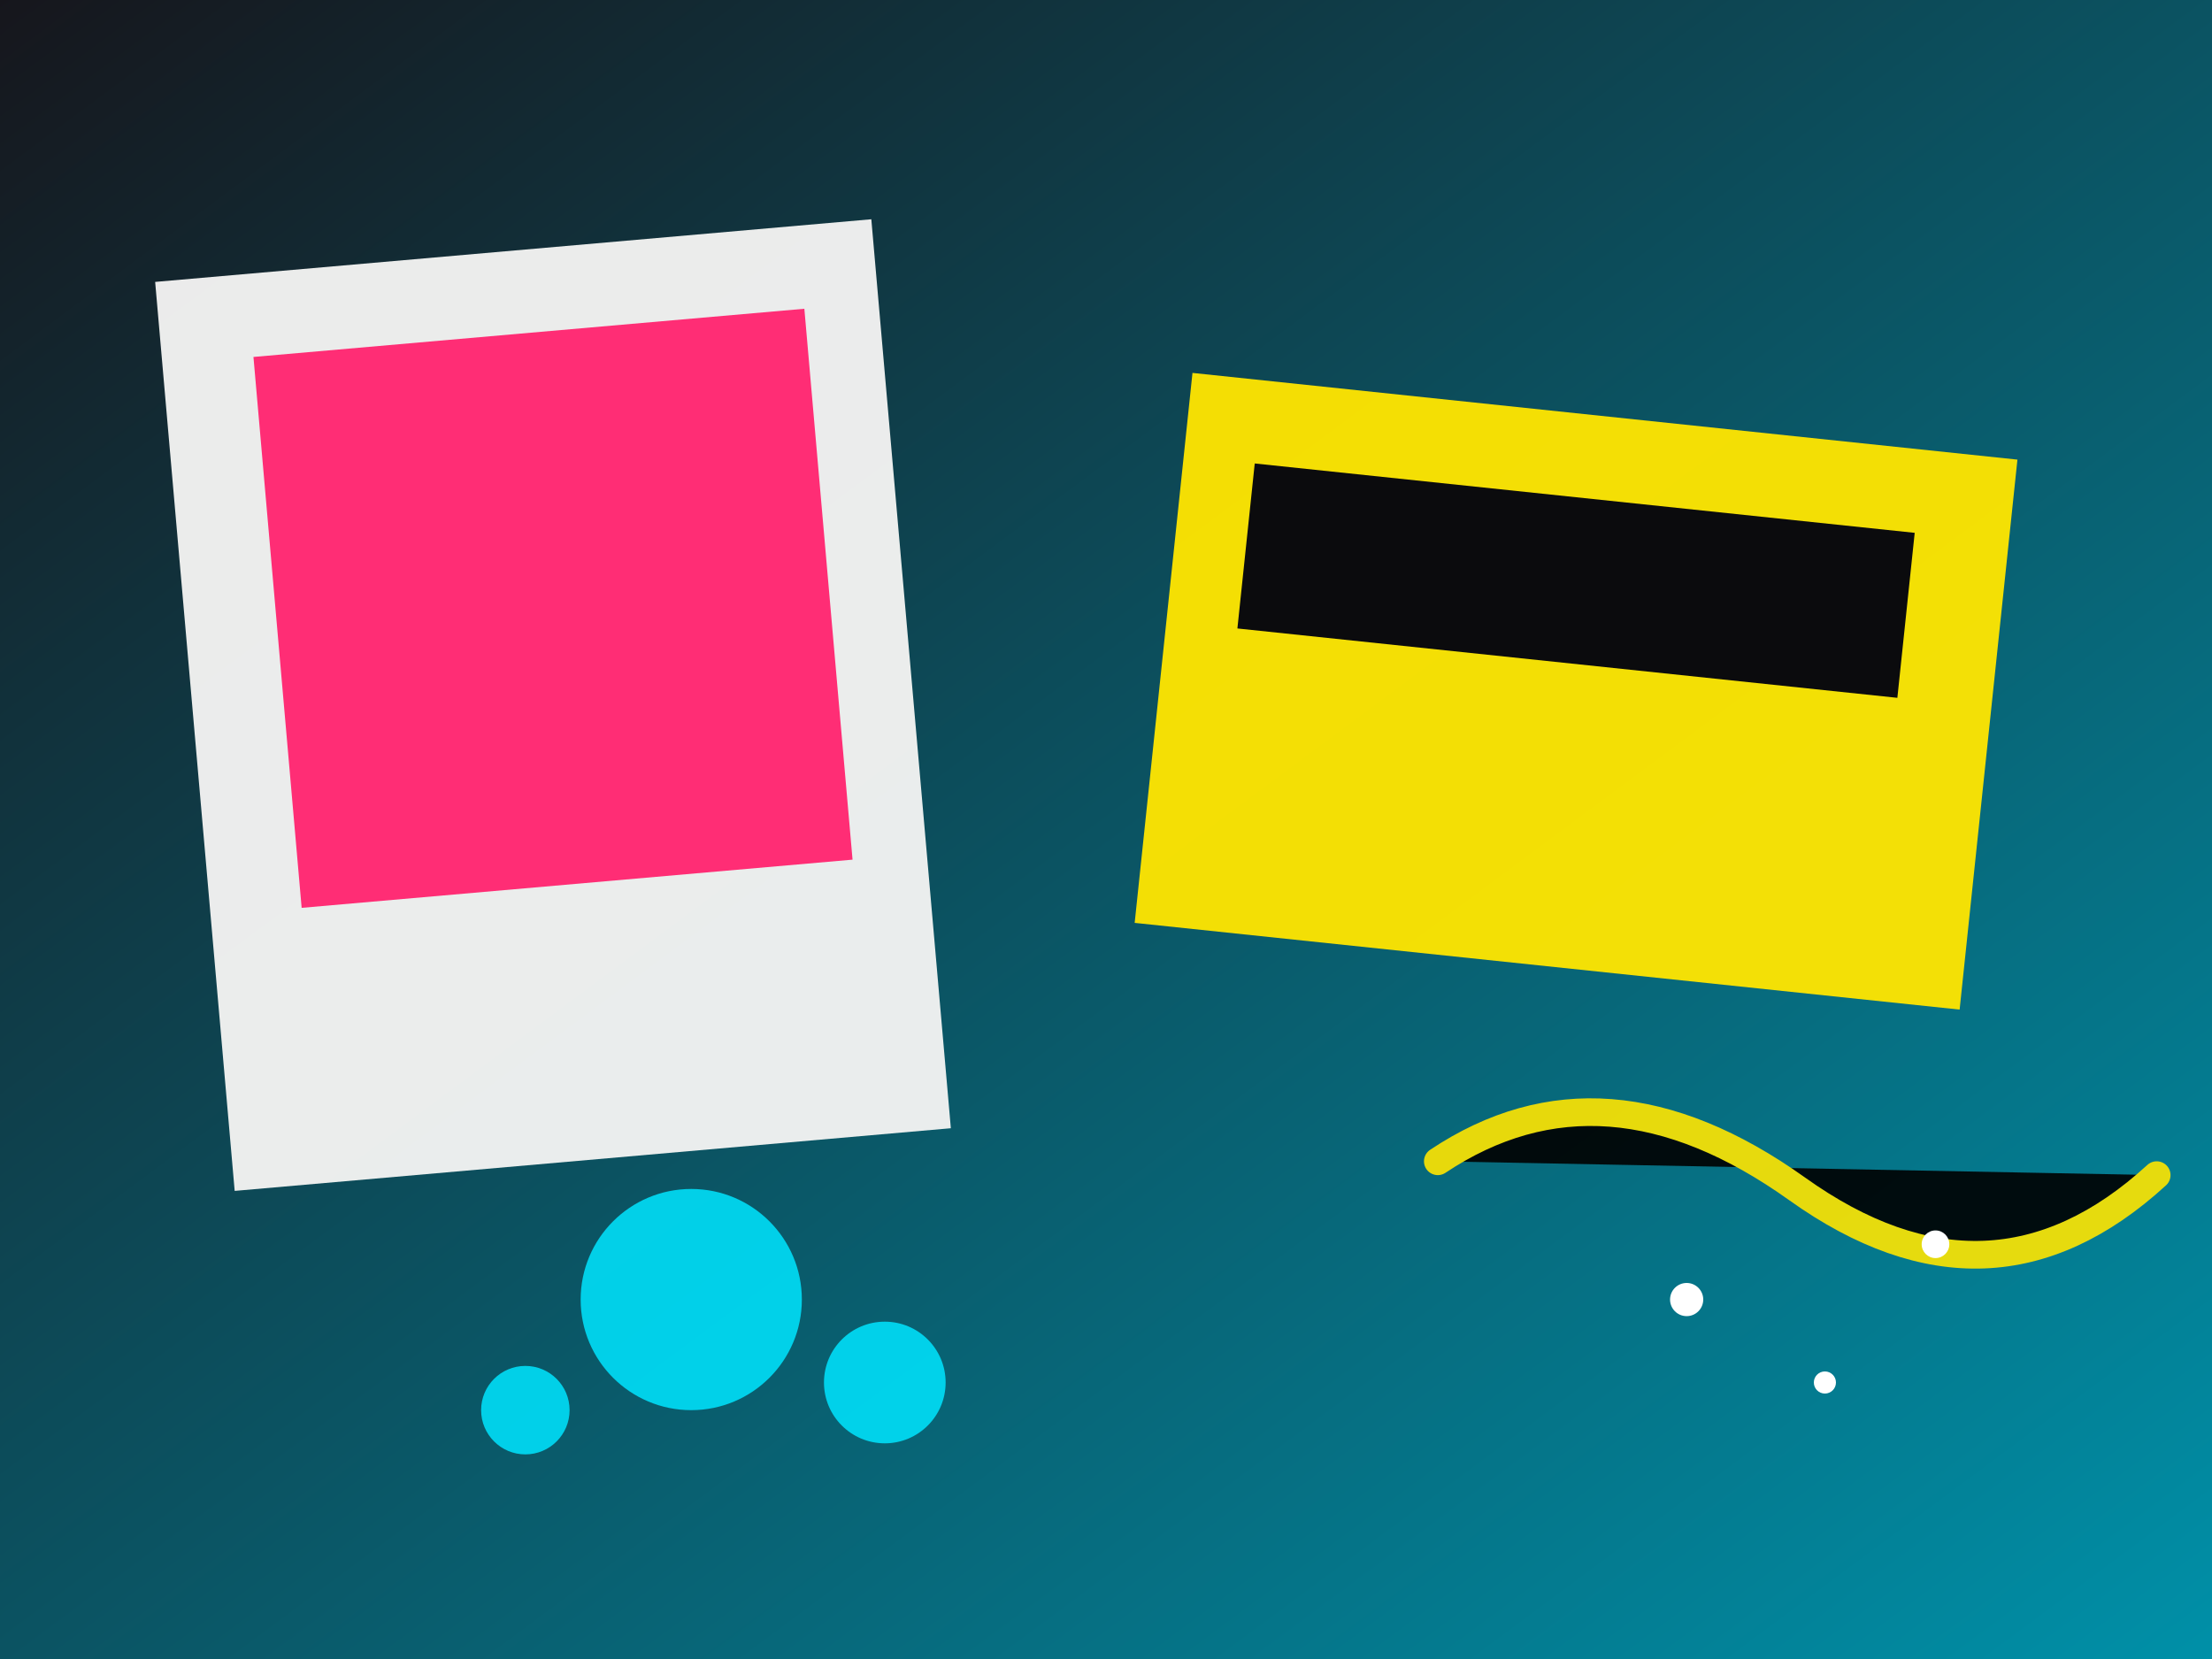
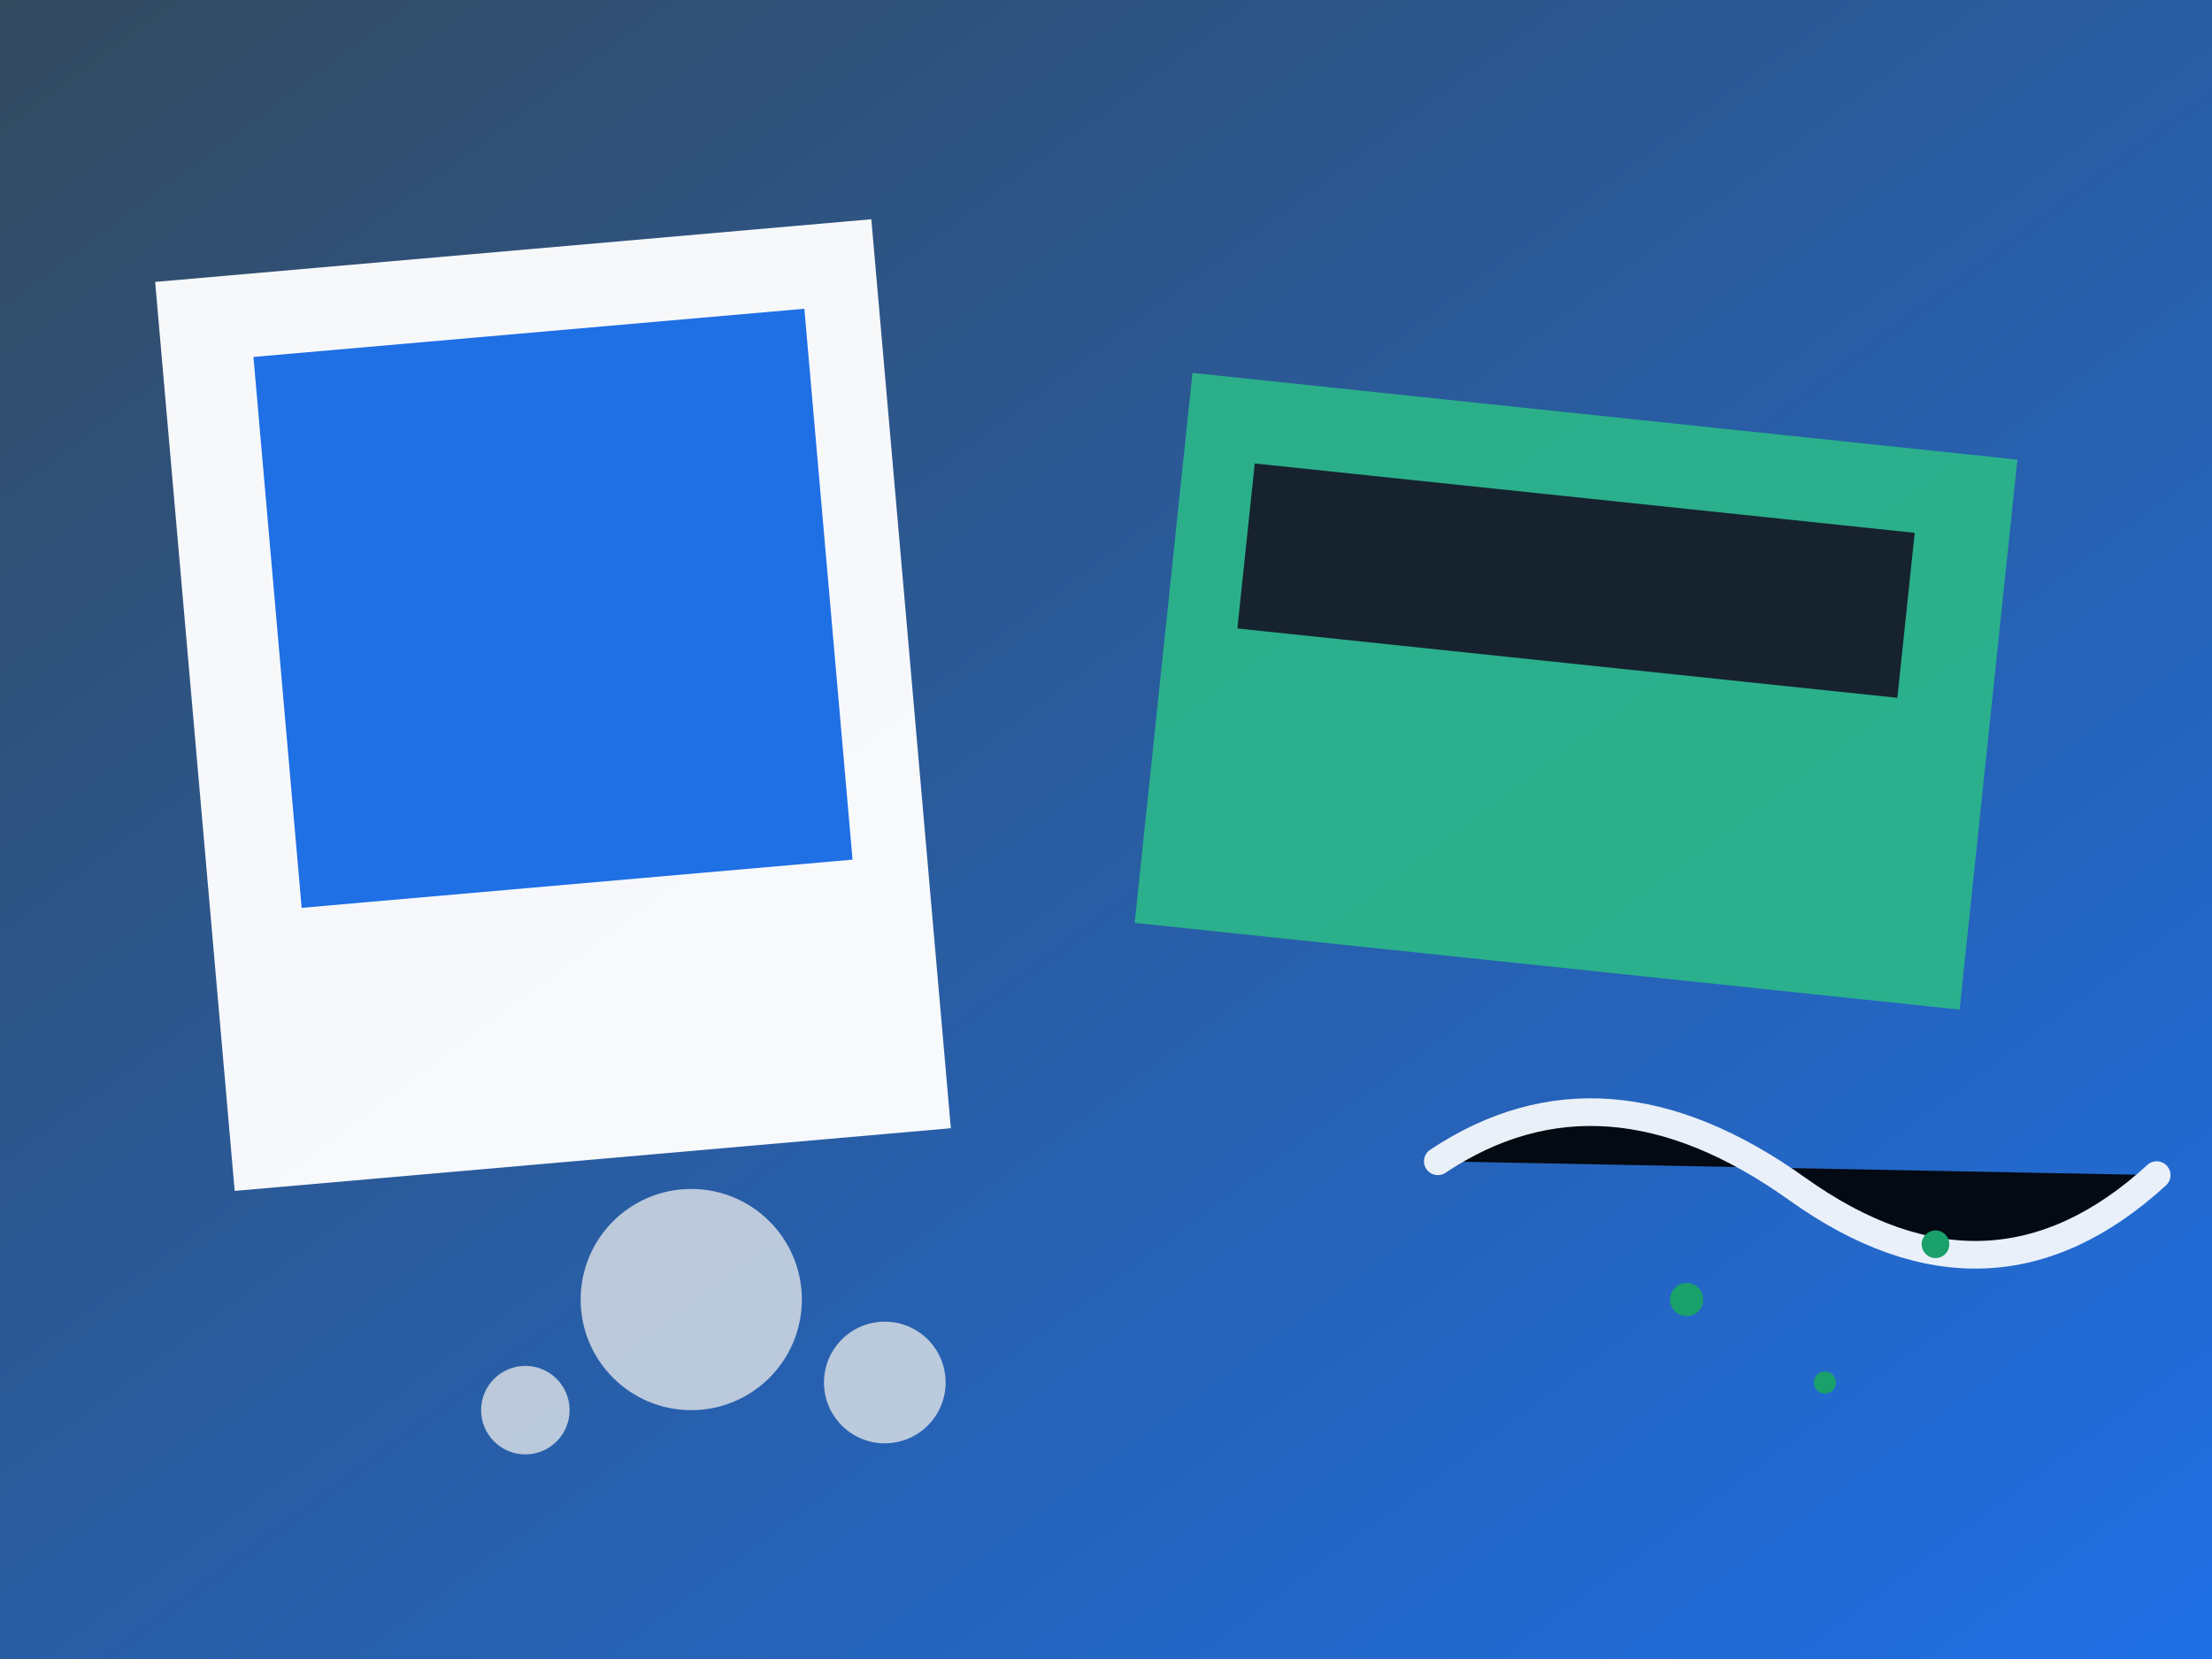
<svg xmlns="http://www.w3.org/2000/svg" viewBox="0 0 800 600" preserveAspectRatio="xMidYMid slice" role="img" aria-label="Studio experiments collage placeholder">
  <defs>
    <linearGradient id="stg" x1="0" y1="0" x2="1" y2="1">
-       <stop offset="0" stop-color="#16161c" />
-       <stop offset="1" stop-color="#0090a8" />
+       <stop offset="0" stop-color="#334a5f" />
+       <stop offset="1" stop-color="#1f6fe5" />
    </linearGradient>
  </defs>
  <rect width="800" height="600" fill="url(#stg)" />
-   <rect x="70" y="90" width="260" height="330" fill="#f4f4f2" opacity="0.96" transform="rotate(-5 200 255)" />
-   <rect x="100" y="120" width="200" height="200" fill="#ff2d75" transform="rotate(-5 200 220)" />
-   <rect x="420" y="150" width="300" height="200" fill="#ffe600" opacity="0.95" transform="rotate(6 570 250)" />
-   <rect x="450" y="180" width="240" height="60" fill="#0b0b0d" transform="rotate(6 570 210)" />
-   <g fill="#00e5ff" opacity="0.85">
+   <rect x="70" y="90" width="260" height="330" fill="#ffffff" opacity="0.96" transform="rotate(-5 200 255)" />
+   <rect x="100" y="120" width="200" height="200" fill="#1f6fe5" transform="rotate(-5 200 220)" />
+   <rect x="420" y="150" width="300" height="200" fill="#2bb38a" opacity="0.95" transform="rotate(6 570 250)" />
+   <rect x="450" y="180" width="240" height="60" fill="#16222e" transform="rotate(6 570 210)" />
+   <g fill="#cbd5e1" opacity="0.9">
    <circle cx="250" cy="470" r="40" />
    <circle cx="320" cy="500" r="22" />
    <circle cx="190" cy="510" r="16" />
  </g>
-   <g stroke="#ffe600" stroke-width="10" stroke-linecap="round" opacity="0.9">
+   <g stroke="#ffffff" stroke-width="10" stroke-linecap="round" opacity="0.9">
    <path d="M520 420 q60 -40 130 10 t130 -5" />
  </g>
-   <g fill="#fff">
+   <g fill="#1aa06a">
    <circle cx="610" cy="470" r="6" />
    <circle cx="660" cy="500" r="4" />
    <circle cx="700" cy="450" r="5" />
  </g>
</svg>
